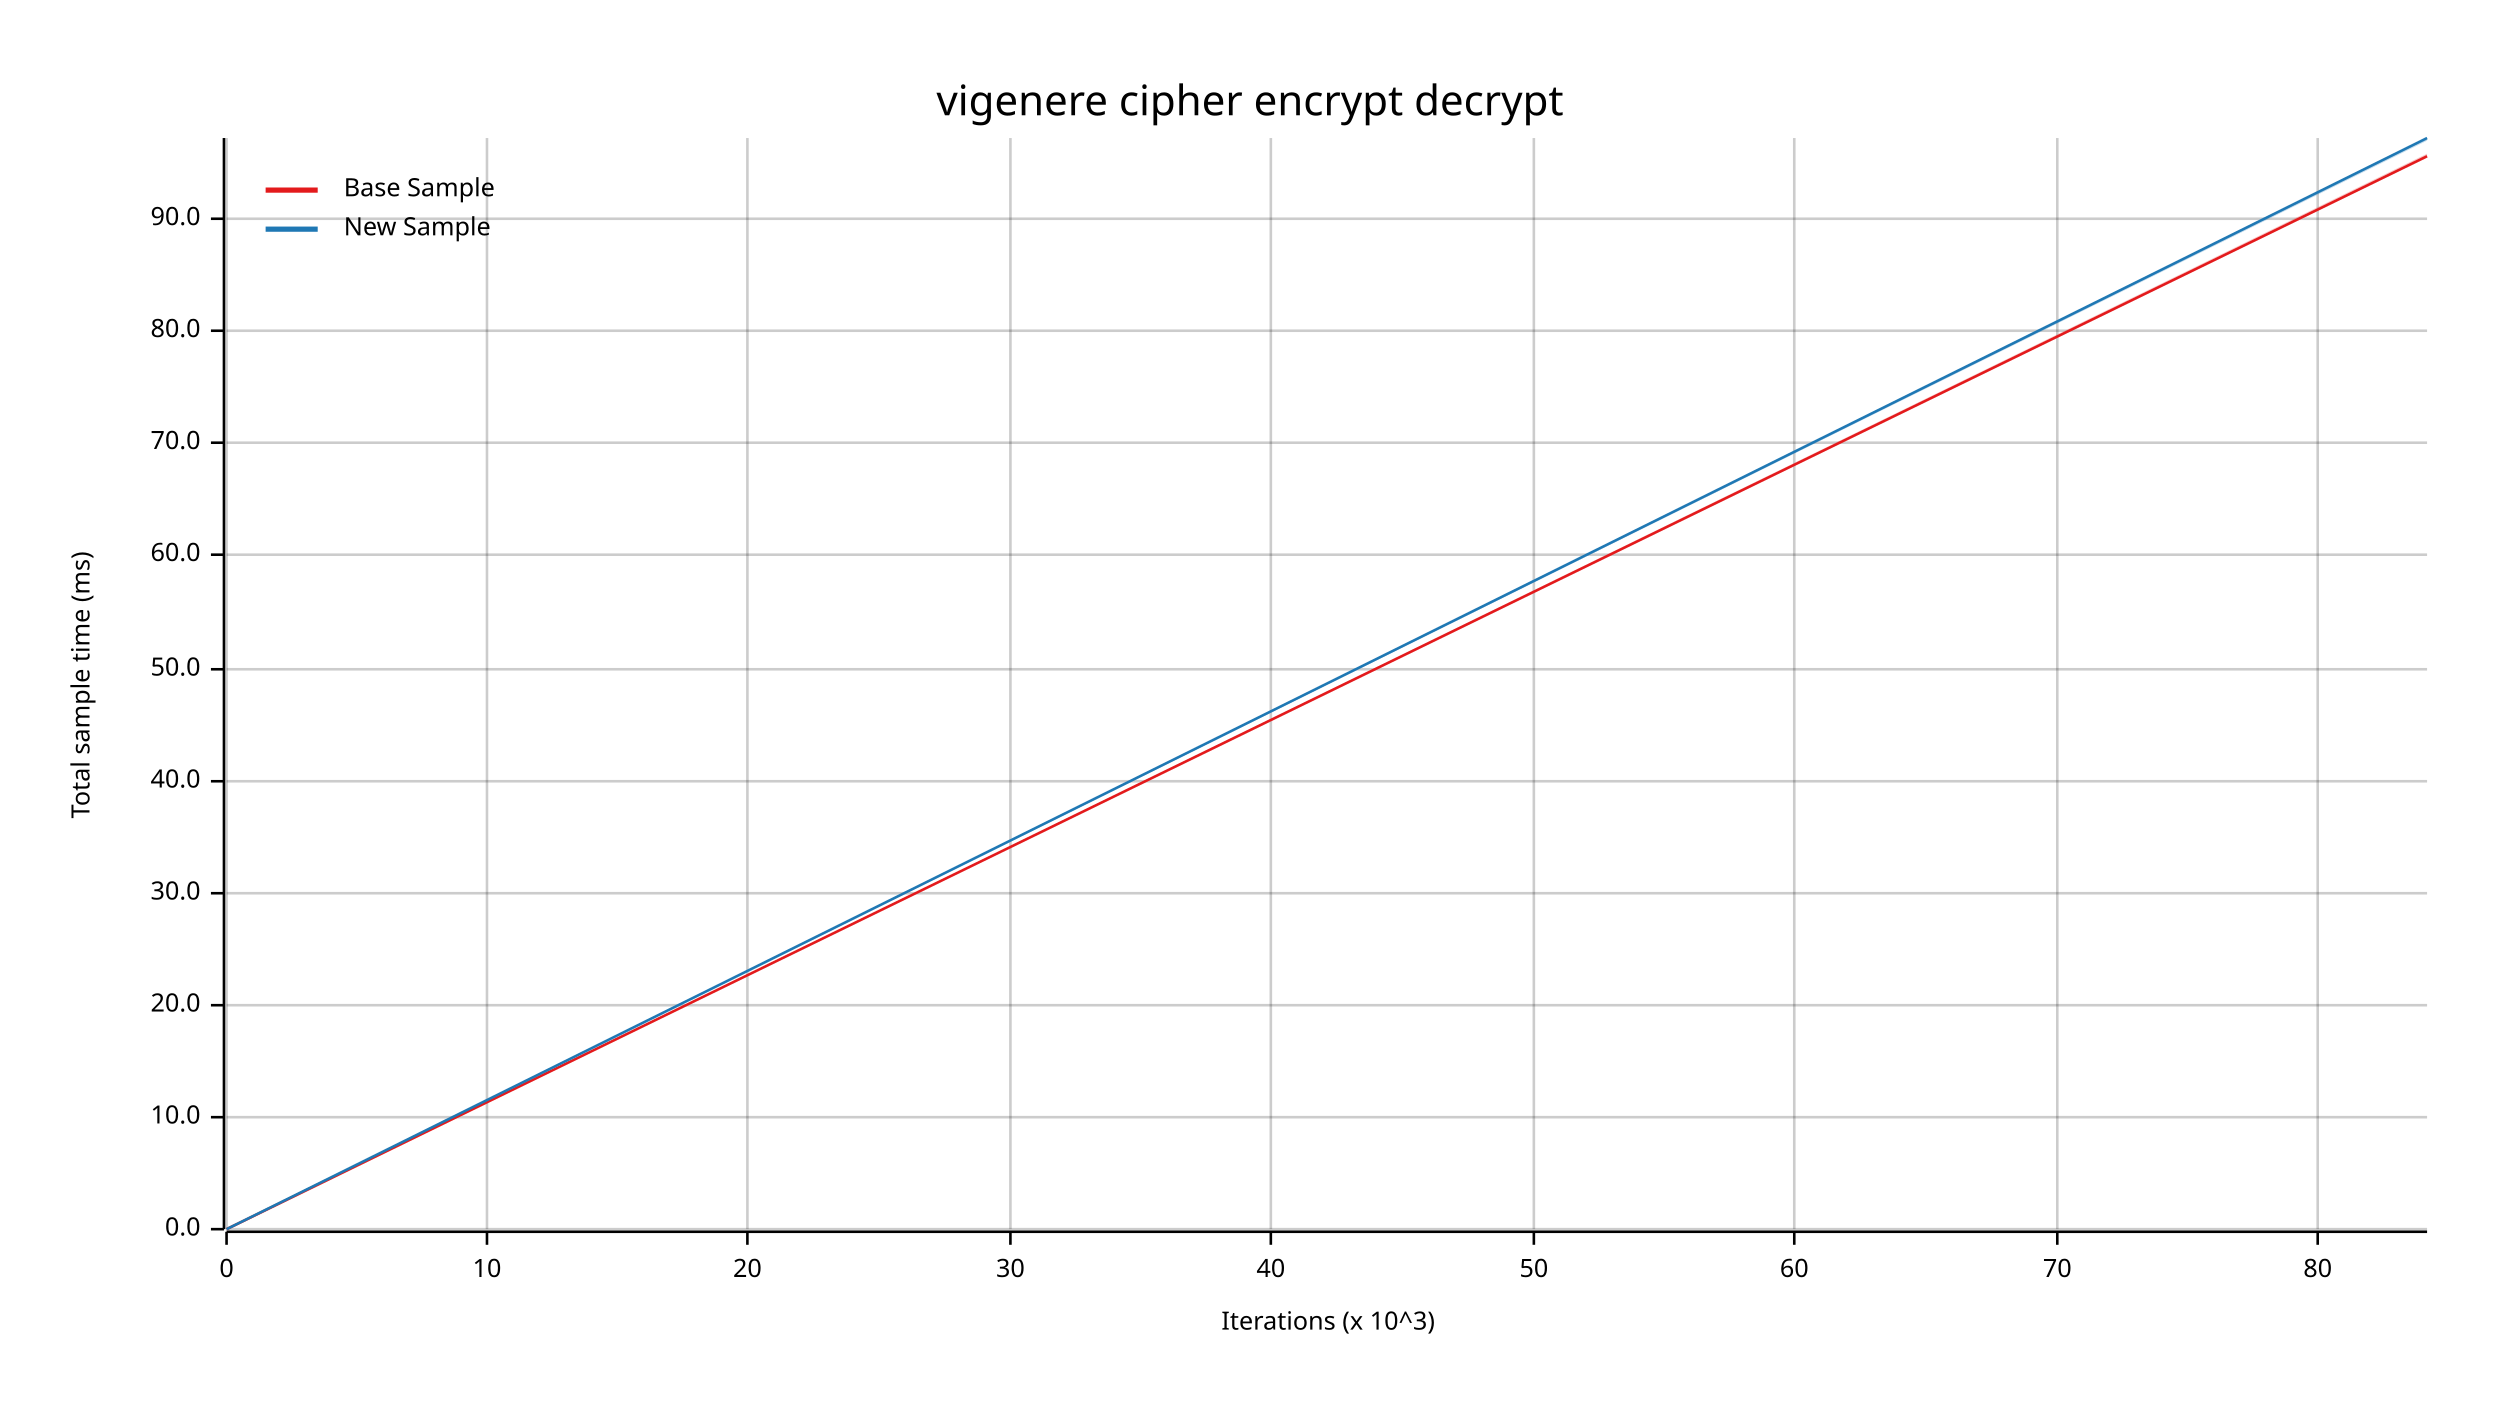
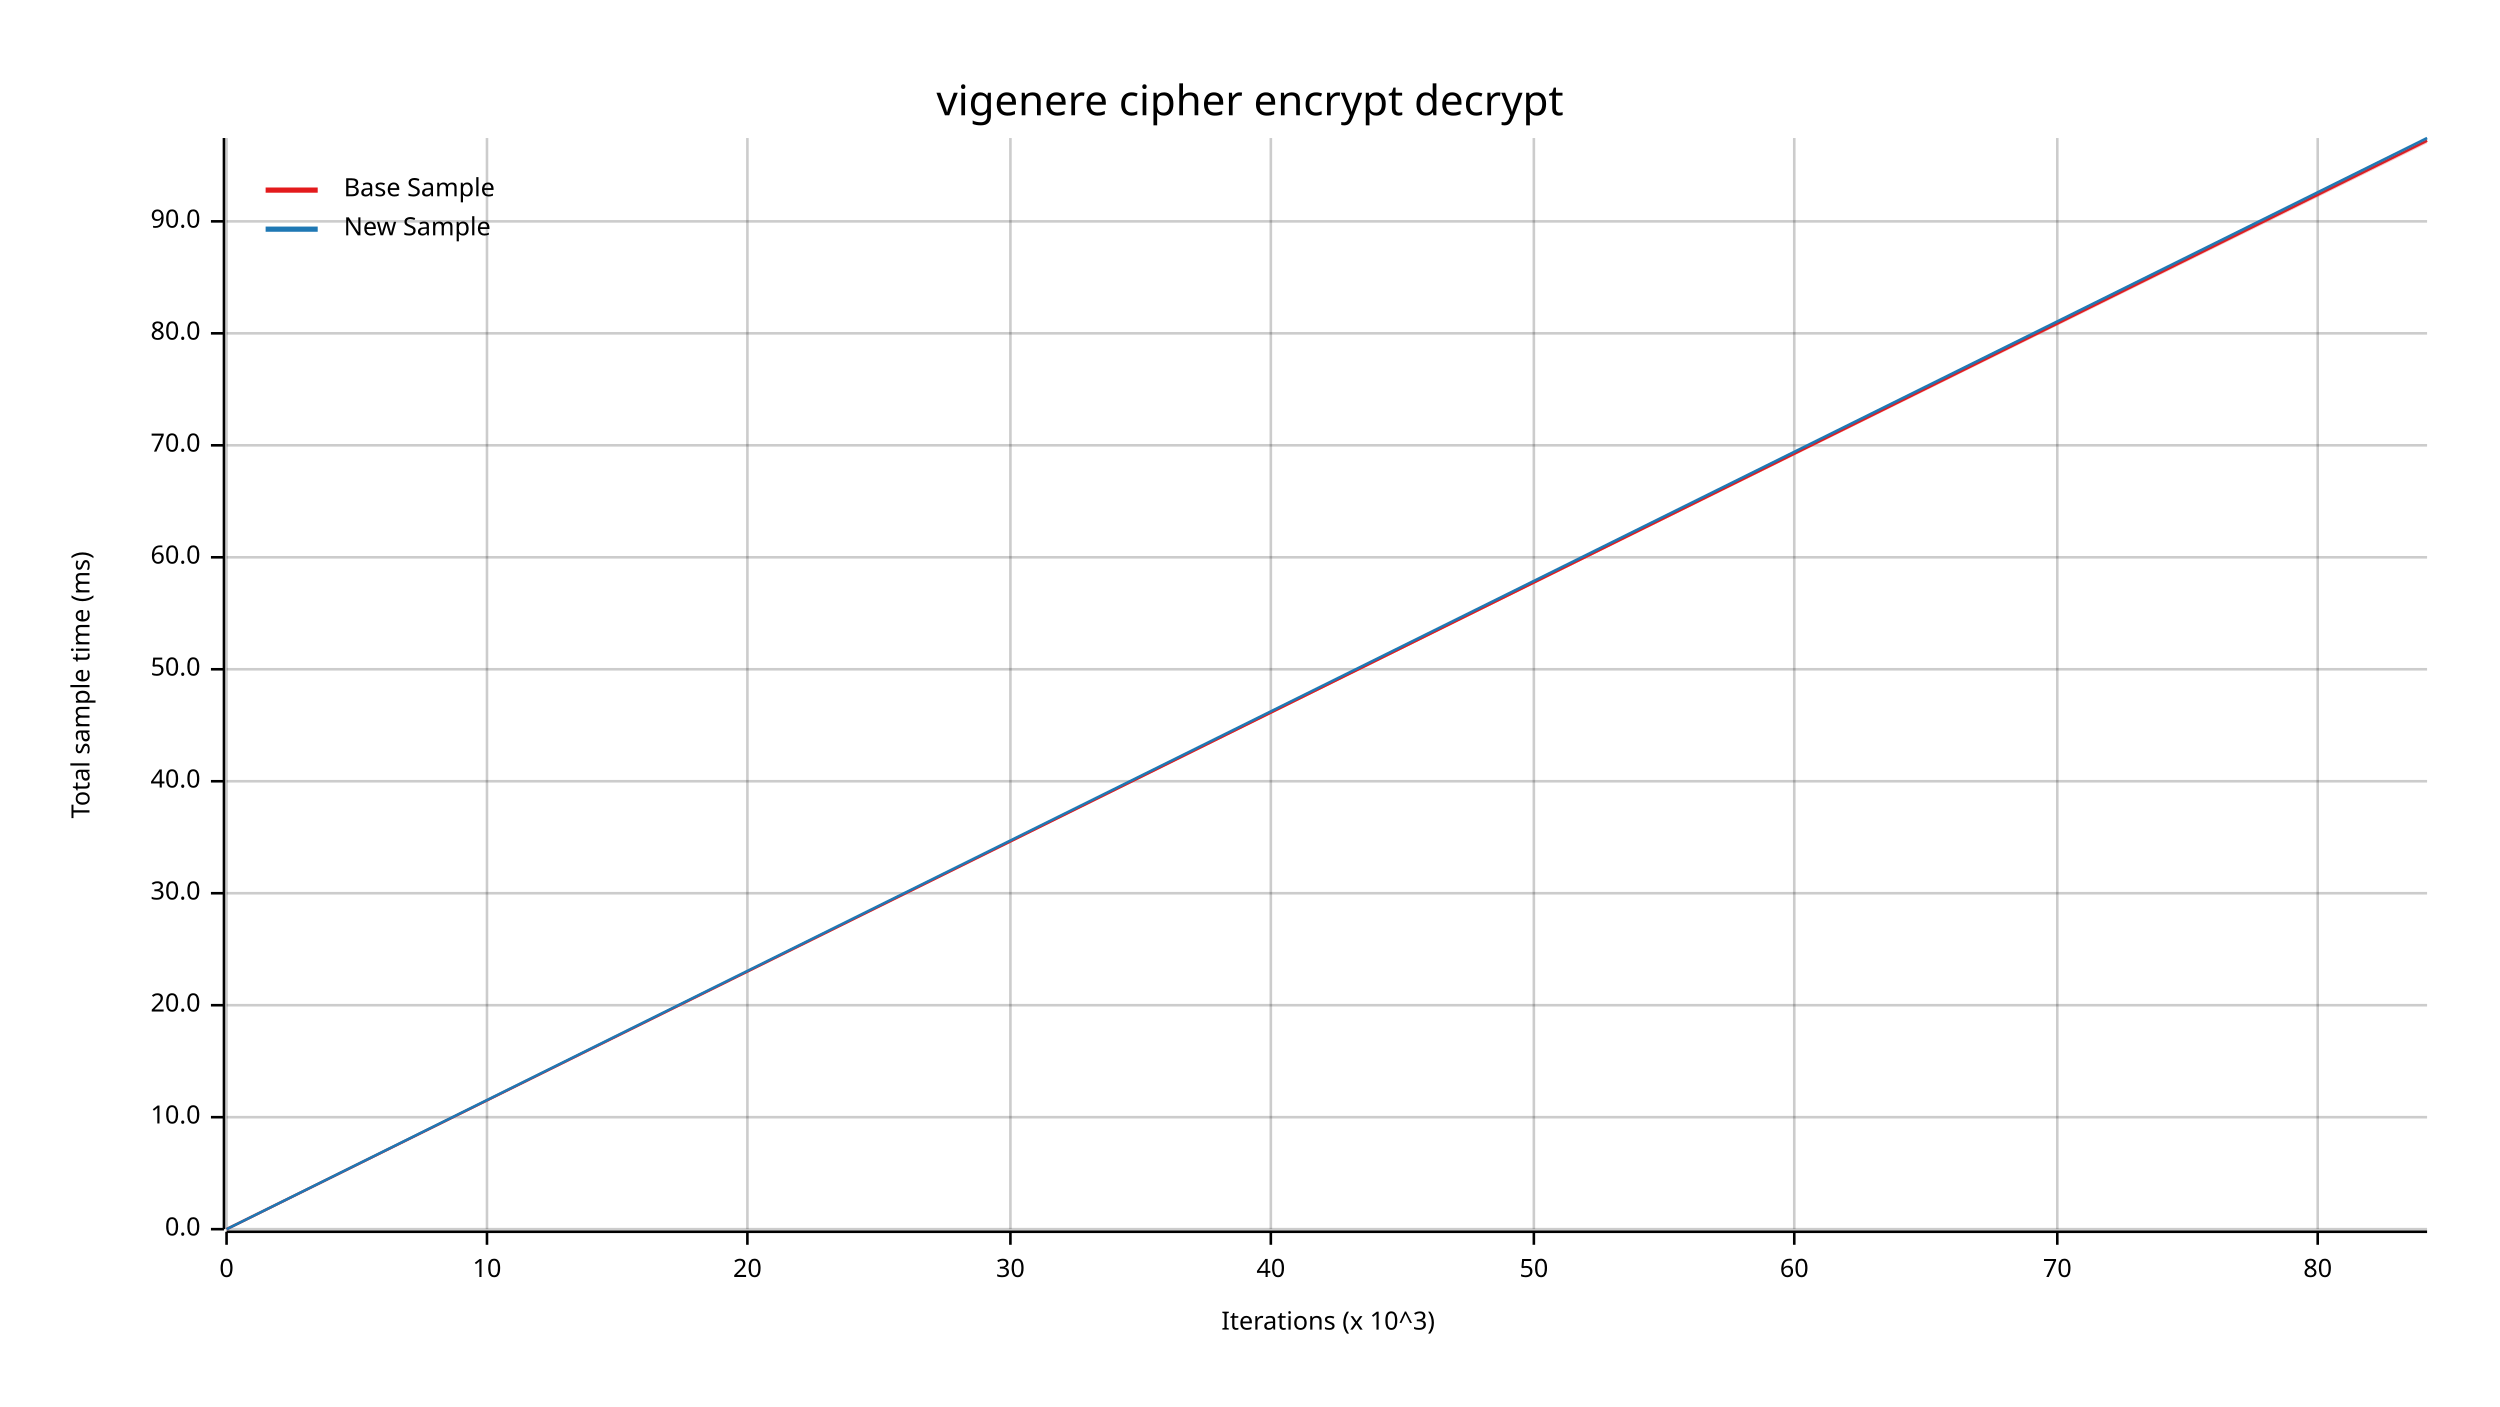
<svg xmlns="http://www.w3.org/2000/svg" width="960" height="540" viewBox="0 0 960 540">
  <text x="480" y="32" dy="0.76em" text-anchor="middle" font-family="sans-serif" font-size="16.129" opacity="1" fill="#000000">
vigenere cipher encrypt decrypt
</text>
  <text x="27" y="263" dy="0.76em" text-anchor="middle" font-family="sans-serif" font-size="9.677" opacity="1" fill="#000000" transform="rotate(270, 27, 263)">
Total sample time (ms)
</text>
  <text x="510" y="513" dy="-0.5ex" text-anchor="middle" font-family="sans-serif" font-size="9.677" opacity="1" fill="#000000">
Iterations (x 10^3)
</text>
  <line opacity="0.2" stroke="#000000" stroke-width="1" x1="87" y1="472" x2="87" y2="53" />
  <line opacity="0.2" stroke="#000000" stroke-width="1" x1="187" y1="472" x2="187" y2="53" />
  <line opacity="0.2" stroke="#000000" stroke-width="1" x1="287" y1="472" x2="287" y2="53" />
  <line opacity="0.2" stroke="#000000" stroke-width="1" x1="388" y1="472" x2="388" y2="53" />
  <line opacity="0.2" stroke="#000000" stroke-width="1" x1="488" y1="472" x2="488" y2="53" />
  <line opacity="0.2" stroke="#000000" stroke-width="1" x1="589" y1="472" x2="589" y2="53" />
  <line opacity="0.2" stroke="#000000" stroke-width="1" x1="689" y1="472" x2="689" y2="53" />
  <line opacity="0.2" stroke="#000000" stroke-width="1" x1="790" y1="472" x2="790" y2="53" />
  <line opacity="0.2" stroke="#000000" stroke-width="1" x1="890" y1="472" x2="890" y2="53" />
  <line opacity="0.2" stroke="#000000" stroke-width="1" x1="87" y1="472" x2="932" y2="472" />
  <line opacity="0.2" stroke="#000000" stroke-width="1" x1="87" y1="429" x2="932" y2="429" />
  <line opacity="0.2" stroke="#000000" stroke-width="1" x1="87" y1="386" x2="932" y2="386" />
  <line opacity="0.2" stroke="#000000" stroke-width="1" x1="87" y1="343" x2="932" y2="343" />
  <line opacity="0.2" stroke="#000000" stroke-width="1" x1="87" y1="300" x2="932" y2="300" />
  <line opacity="0.2" stroke="#000000" stroke-width="1" x1="87" y1="257" x2="932" y2="257" />
-   <line opacity="0.2" stroke="#000000" stroke-width="1" x1="87" y1="213" x2="932" y2="213" />
-   <line opacity="0.2" stroke="#000000" stroke-width="1" x1="87" y1="170" x2="932" y2="170" />
-   <line opacity="0.2" stroke="#000000" stroke-width="1" x1="87" y1="127" x2="932" y2="127" />
-   <line opacity="0.2" stroke="#000000" stroke-width="1" x1="87" y1="84" x2="932" y2="84" />
+   <line opacity="0.2" stroke="#000000" stroke-width="1" x1="87" y1="214" x2="932" y2="214" />
+   <line opacity="0.2" stroke="#000000" stroke-width="1" x1="87" y1="171" x2="932" y2="171" />
+   <line opacity="0.2" stroke="#000000" stroke-width="1" x1="87" y1="128" x2="932" y2="128" />
+   <line opacity="0.2" stroke="#000000" stroke-width="1" x1="87" y1="85" x2="932" y2="85" />
  <polyline fill="none" opacity="1" stroke="#000000" stroke-width="1" points="86,53 86,472 " />
  <text x="77" y="472" dy="0.5ex" text-anchor="end" font-family="sans-serif" font-size="9.677" opacity="1" fill="#000000">
0.0
</text>
  <polyline fill="none" opacity="1" stroke="#000000" stroke-width="1" points="81,472 86,472 " />
  <text x="77" y="429" dy="0.5ex" text-anchor="end" font-family="sans-serif" font-size="9.677" opacity="1" fill="#000000">
10.0
</text>
  <polyline fill="none" opacity="1" stroke="#000000" stroke-width="1" points="81,429 86,429 " />
  <text x="77" y="386" dy="0.5ex" text-anchor="end" font-family="sans-serif" font-size="9.677" opacity="1" fill="#000000">
20.0
</text>
  <polyline fill="none" opacity="1" stroke="#000000" stroke-width="1" points="81,386 86,386 " />
  <text x="77" y="343" dy="0.5ex" text-anchor="end" font-family="sans-serif" font-size="9.677" opacity="1" fill="#000000">
30.0
</text>
  <polyline fill="none" opacity="1" stroke="#000000" stroke-width="1" points="81,343 86,343 " />
  <text x="77" y="300" dy="0.5ex" text-anchor="end" font-family="sans-serif" font-size="9.677" opacity="1" fill="#000000">
40.0
</text>
  <polyline fill="none" opacity="1" stroke="#000000" stroke-width="1" points="81,300 86,300 " />
  <text x="77" y="257" dy="0.5ex" text-anchor="end" font-family="sans-serif" font-size="9.677" opacity="1" fill="#000000">
50.0
</text>
  <polyline fill="none" opacity="1" stroke="#000000" stroke-width="1" points="81,257 86,257 " />
-   <text x="77" y="213" dy="0.5ex" text-anchor="end" font-family="sans-serif" font-size="9.677" opacity="1" fill="#000000">
+   <text x="77" y="214" dy="0.5ex" text-anchor="end" font-family="sans-serif" font-size="9.677" opacity="1" fill="#000000">
60.0
</text>
-   <polyline fill="none" opacity="1" stroke="#000000" stroke-width="1" points="81,213 86,213 " />
-   <text x="77" y="170" dy="0.5ex" text-anchor="end" font-family="sans-serif" font-size="9.677" opacity="1" fill="#000000">
+   <polyline fill="none" opacity="1" stroke="#000000" stroke-width="1" points="81,214 86,214 " />
+   <text x="77" y="171" dy="0.5ex" text-anchor="end" font-family="sans-serif" font-size="9.677" opacity="1" fill="#000000">
70.0
</text>
-   <polyline fill="none" opacity="1" stroke="#000000" stroke-width="1" points="81,170 86,170 " />
-   <text x="77" y="127" dy="0.5ex" text-anchor="end" font-family="sans-serif" font-size="9.677" opacity="1" fill="#000000">
+   <polyline fill="none" opacity="1" stroke="#000000" stroke-width="1" points="81,171 86,171 " />
+   <text x="77" y="128" dy="0.5ex" text-anchor="end" font-family="sans-serif" font-size="9.677" opacity="1" fill="#000000">
80.0
</text>
-   <polyline fill="none" opacity="1" stroke="#000000" stroke-width="1" points="81,127 86,127 " />
-   <text x="77" y="84" dy="0.5ex" text-anchor="end" font-family="sans-serif" font-size="9.677" opacity="1" fill="#000000">
+   <polyline fill="none" opacity="1" stroke="#000000" stroke-width="1" points="81,128 86,128 " />
+   <text x="77" y="85" dy="0.5ex" text-anchor="end" font-family="sans-serif" font-size="9.677" opacity="1" fill="#000000">
90.0
</text>
-   <polyline fill="none" opacity="1" stroke="#000000" stroke-width="1" points="81,84 86,84 " />
+   <polyline fill="none" opacity="1" stroke="#000000" stroke-width="1" points="81,85 86,85 " />
  <polyline fill="none" opacity="1" stroke="#000000" stroke-width="1" points="87,473 932,473 " />
  <text x="87" y="483" dy="0.76em" text-anchor="middle" font-family="sans-serif" font-size="9.677" opacity="1" fill="#000000">
0
</text>
  <polyline fill="none" opacity="1" stroke="#000000" stroke-width="1" points="87,473 87,478 " />
  <text x="187" y="483" dy="0.76em" text-anchor="middle" font-family="sans-serif" font-size="9.677" opacity="1" fill="#000000">
10
</text>
  <polyline fill="none" opacity="1" stroke="#000000" stroke-width="1" points="187,473 187,478 " />
  <text x="287" y="483" dy="0.76em" text-anchor="middle" font-family="sans-serif" font-size="9.677" opacity="1" fill="#000000">
20
</text>
  <polyline fill="none" opacity="1" stroke="#000000" stroke-width="1" points="287,473 287,478 " />
  <text x="388" y="483" dy="0.76em" text-anchor="middle" font-family="sans-serif" font-size="9.677" opacity="1" fill="#000000">
30
</text>
  <polyline fill="none" opacity="1" stroke="#000000" stroke-width="1" points="388,473 388,478 " />
  <text x="488" y="483" dy="0.76em" text-anchor="middle" font-family="sans-serif" font-size="9.677" opacity="1" fill="#000000">
40
</text>
  <polyline fill="none" opacity="1" stroke="#000000" stroke-width="1" points="488,473 488,478 " />
  <text x="589" y="483" dy="0.76em" text-anchor="middle" font-family="sans-serif" font-size="9.677" opacity="1" fill="#000000">
50
</text>
  <polyline fill="none" opacity="1" stroke="#000000" stroke-width="1" points="589,473 589,478 " />
  <text x="689" y="483" dy="0.76em" text-anchor="middle" font-family="sans-serif" font-size="9.677" opacity="1" fill="#000000">
60
</text>
  <polyline fill="none" opacity="1" stroke="#000000" stroke-width="1" points="689,473 689,478 " />
  <text x="790" y="483" dy="0.76em" text-anchor="middle" font-family="sans-serif" font-size="9.677" opacity="1" fill="#000000">
70
</text>
  <polyline fill="none" opacity="1" stroke="#000000" stroke-width="1" points="790,473 790,478 " />
  <text x="890" y="483" dy="0.76em" text-anchor="middle" font-family="sans-serif" font-size="9.677" opacity="1" fill="#000000">
80
</text>
  <polyline fill="none" opacity="1" stroke="#000000" stroke-width="1" points="890,473 890,478 " />
-   <polyline fill="none" opacity="1" stroke="#E31A1C" stroke-width="1" points="87,472 932,60 " />
-   <polygon opacity="0.25" fill="#E31A1C" points="87,472 932,60 932,59 " />
+   <polyline fill="none" opacity="1" stroke="#E31A1C" stroke-width="1" points="87,472 932,54 " />
+   <polygon opacity="0.25" fill="#E31A1C" points="87,472 932,55 932,53 " />
  <polyline fill="none" opacity="1" stroke="#1F78B4" stroke-width="1" points="87,472 932,53 " />
  <polygon opacity="0.25" fill="#1F78B4" points="87,472 932,54 932,53 " />
  <text x="132" y="68" dy="0.76em" text-anchor="start" font-family="sans-serif" font-size="9.677" opacity="1" fill="#000000">
Base Sample
</text>
  <text x="132" y="83" dy="0.76em" text-anchor="start" font-family="sans-serif" font-size="9.677" opacity="1" fill="#000000">
New Sample
</text>
  <polyline fill="none" opacity="1" stroke="#E31A1C" stroke-width="2" points="102,73 122,73 " />
  <polyline fill="none" opacity="1" stroke="#1F78B4" stroke-width="2" points="102,88 122,88 " />
</svg>
